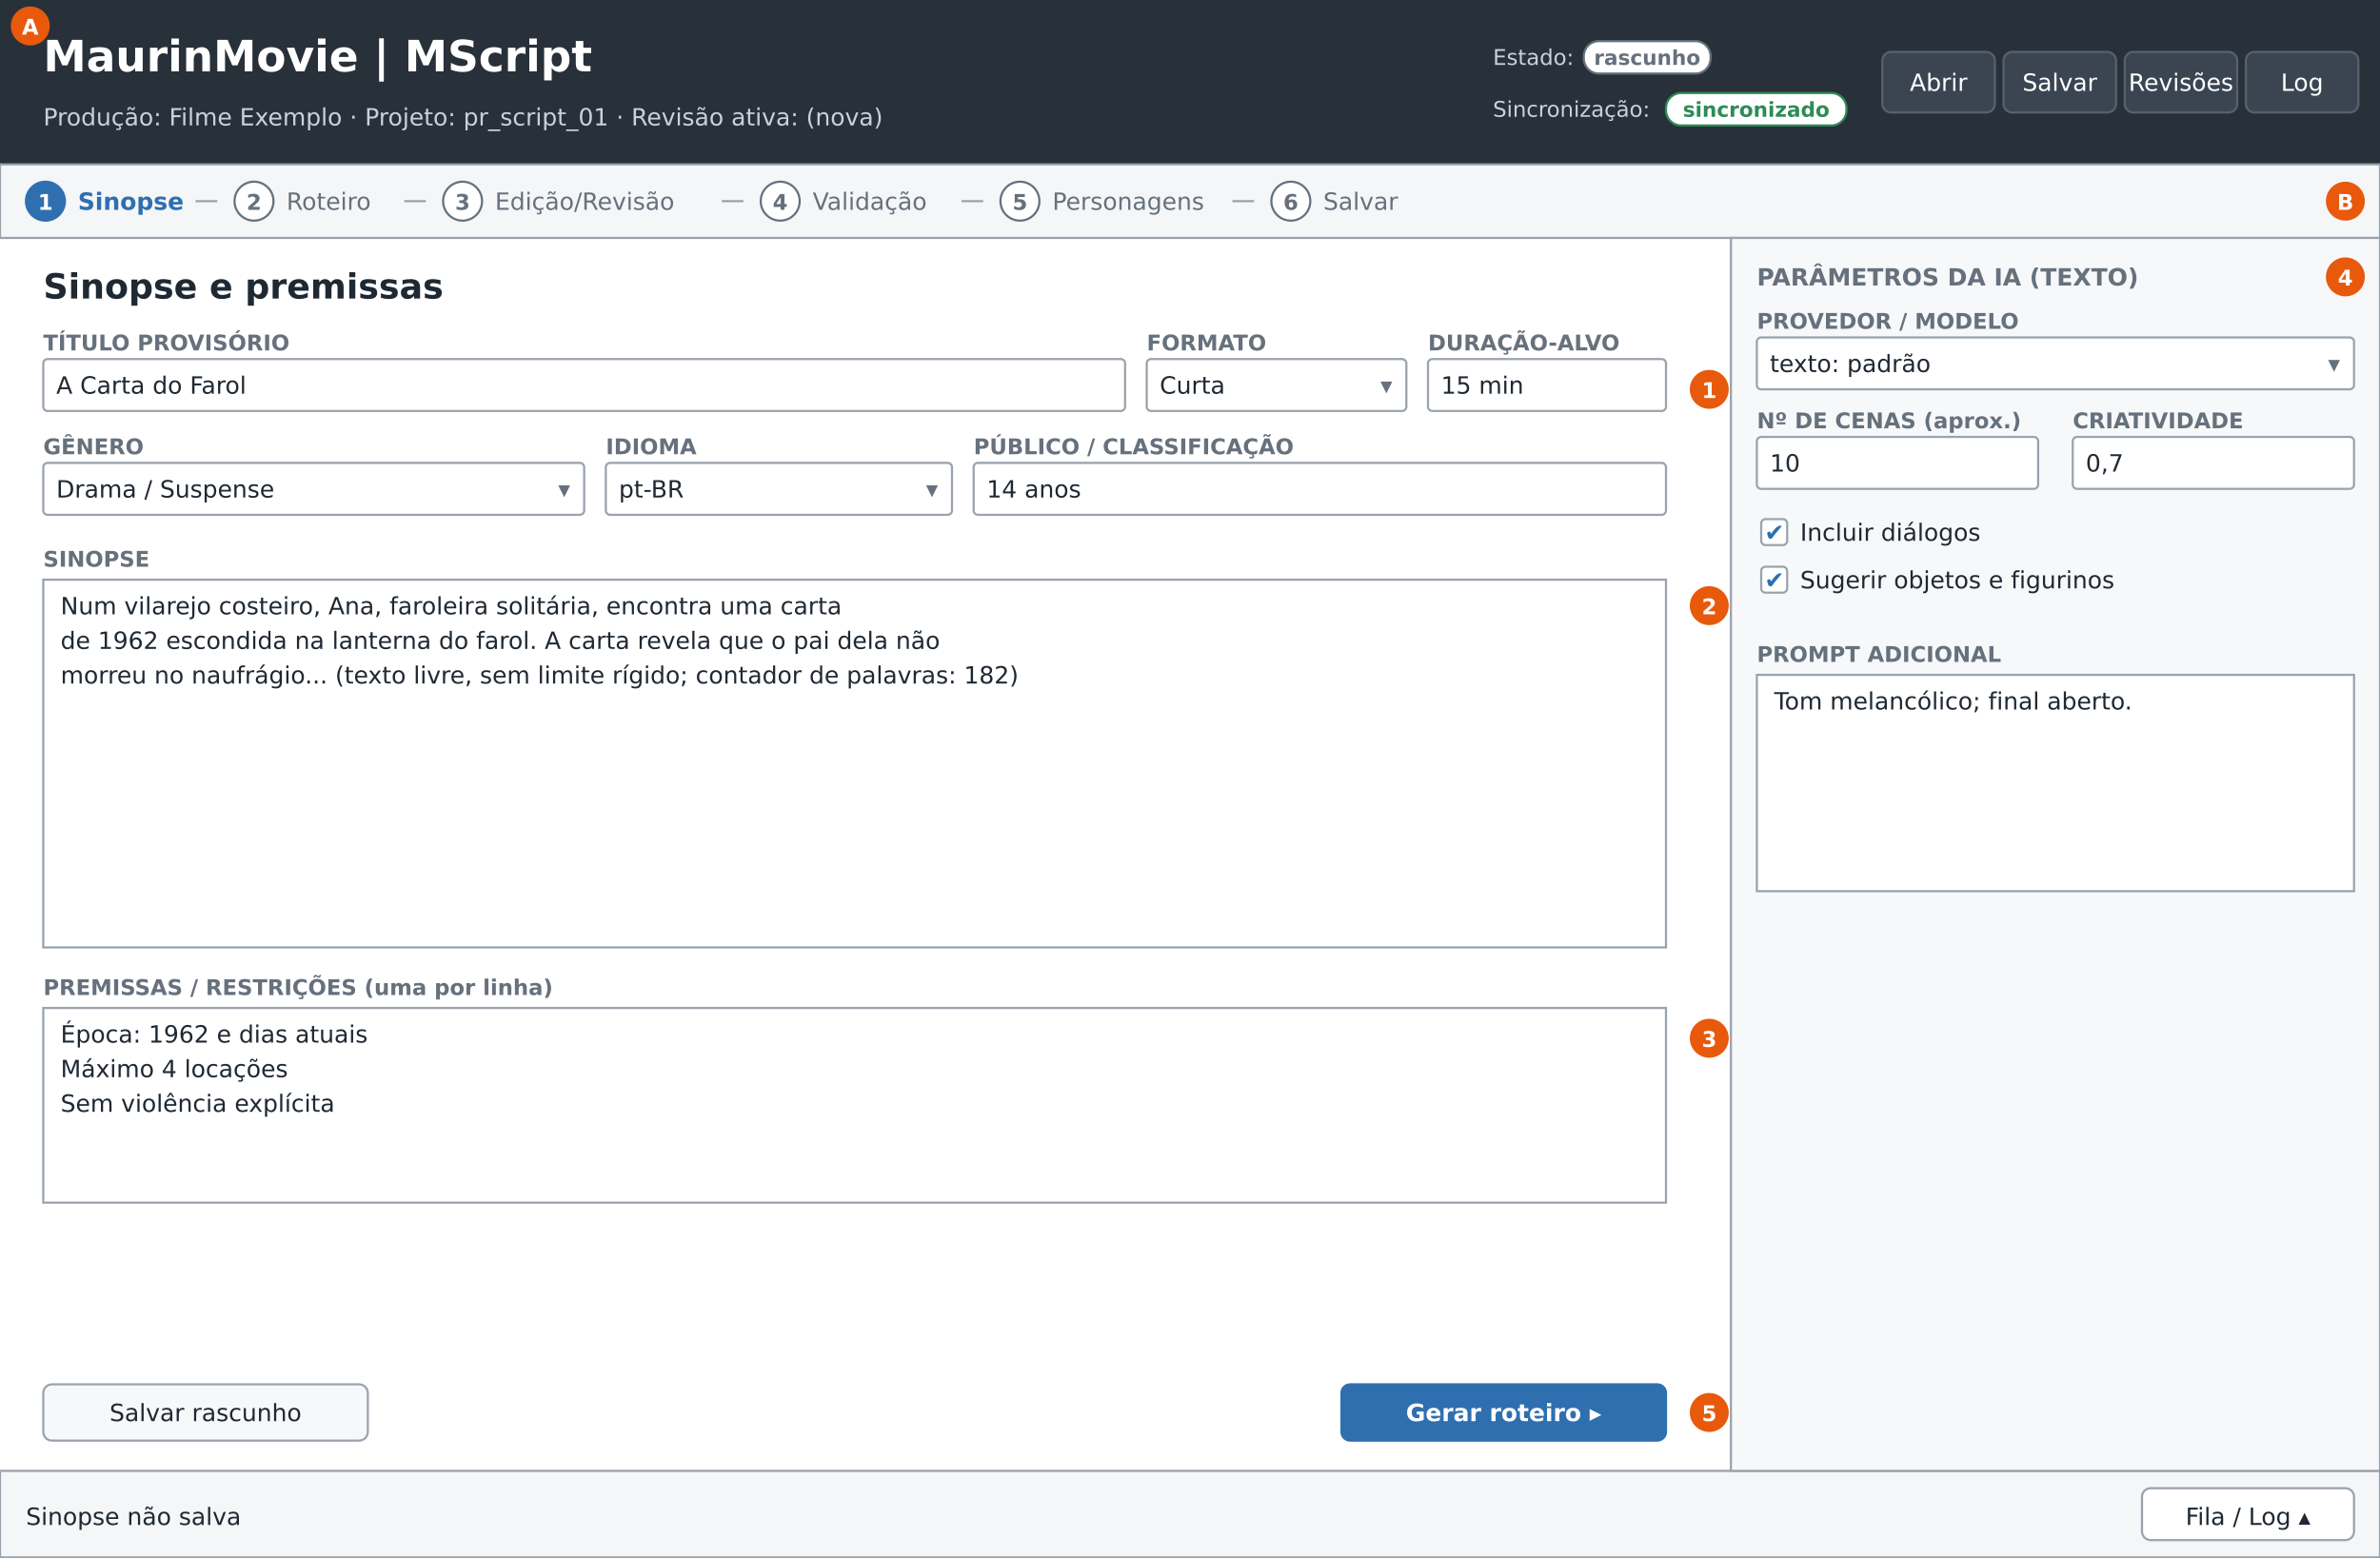
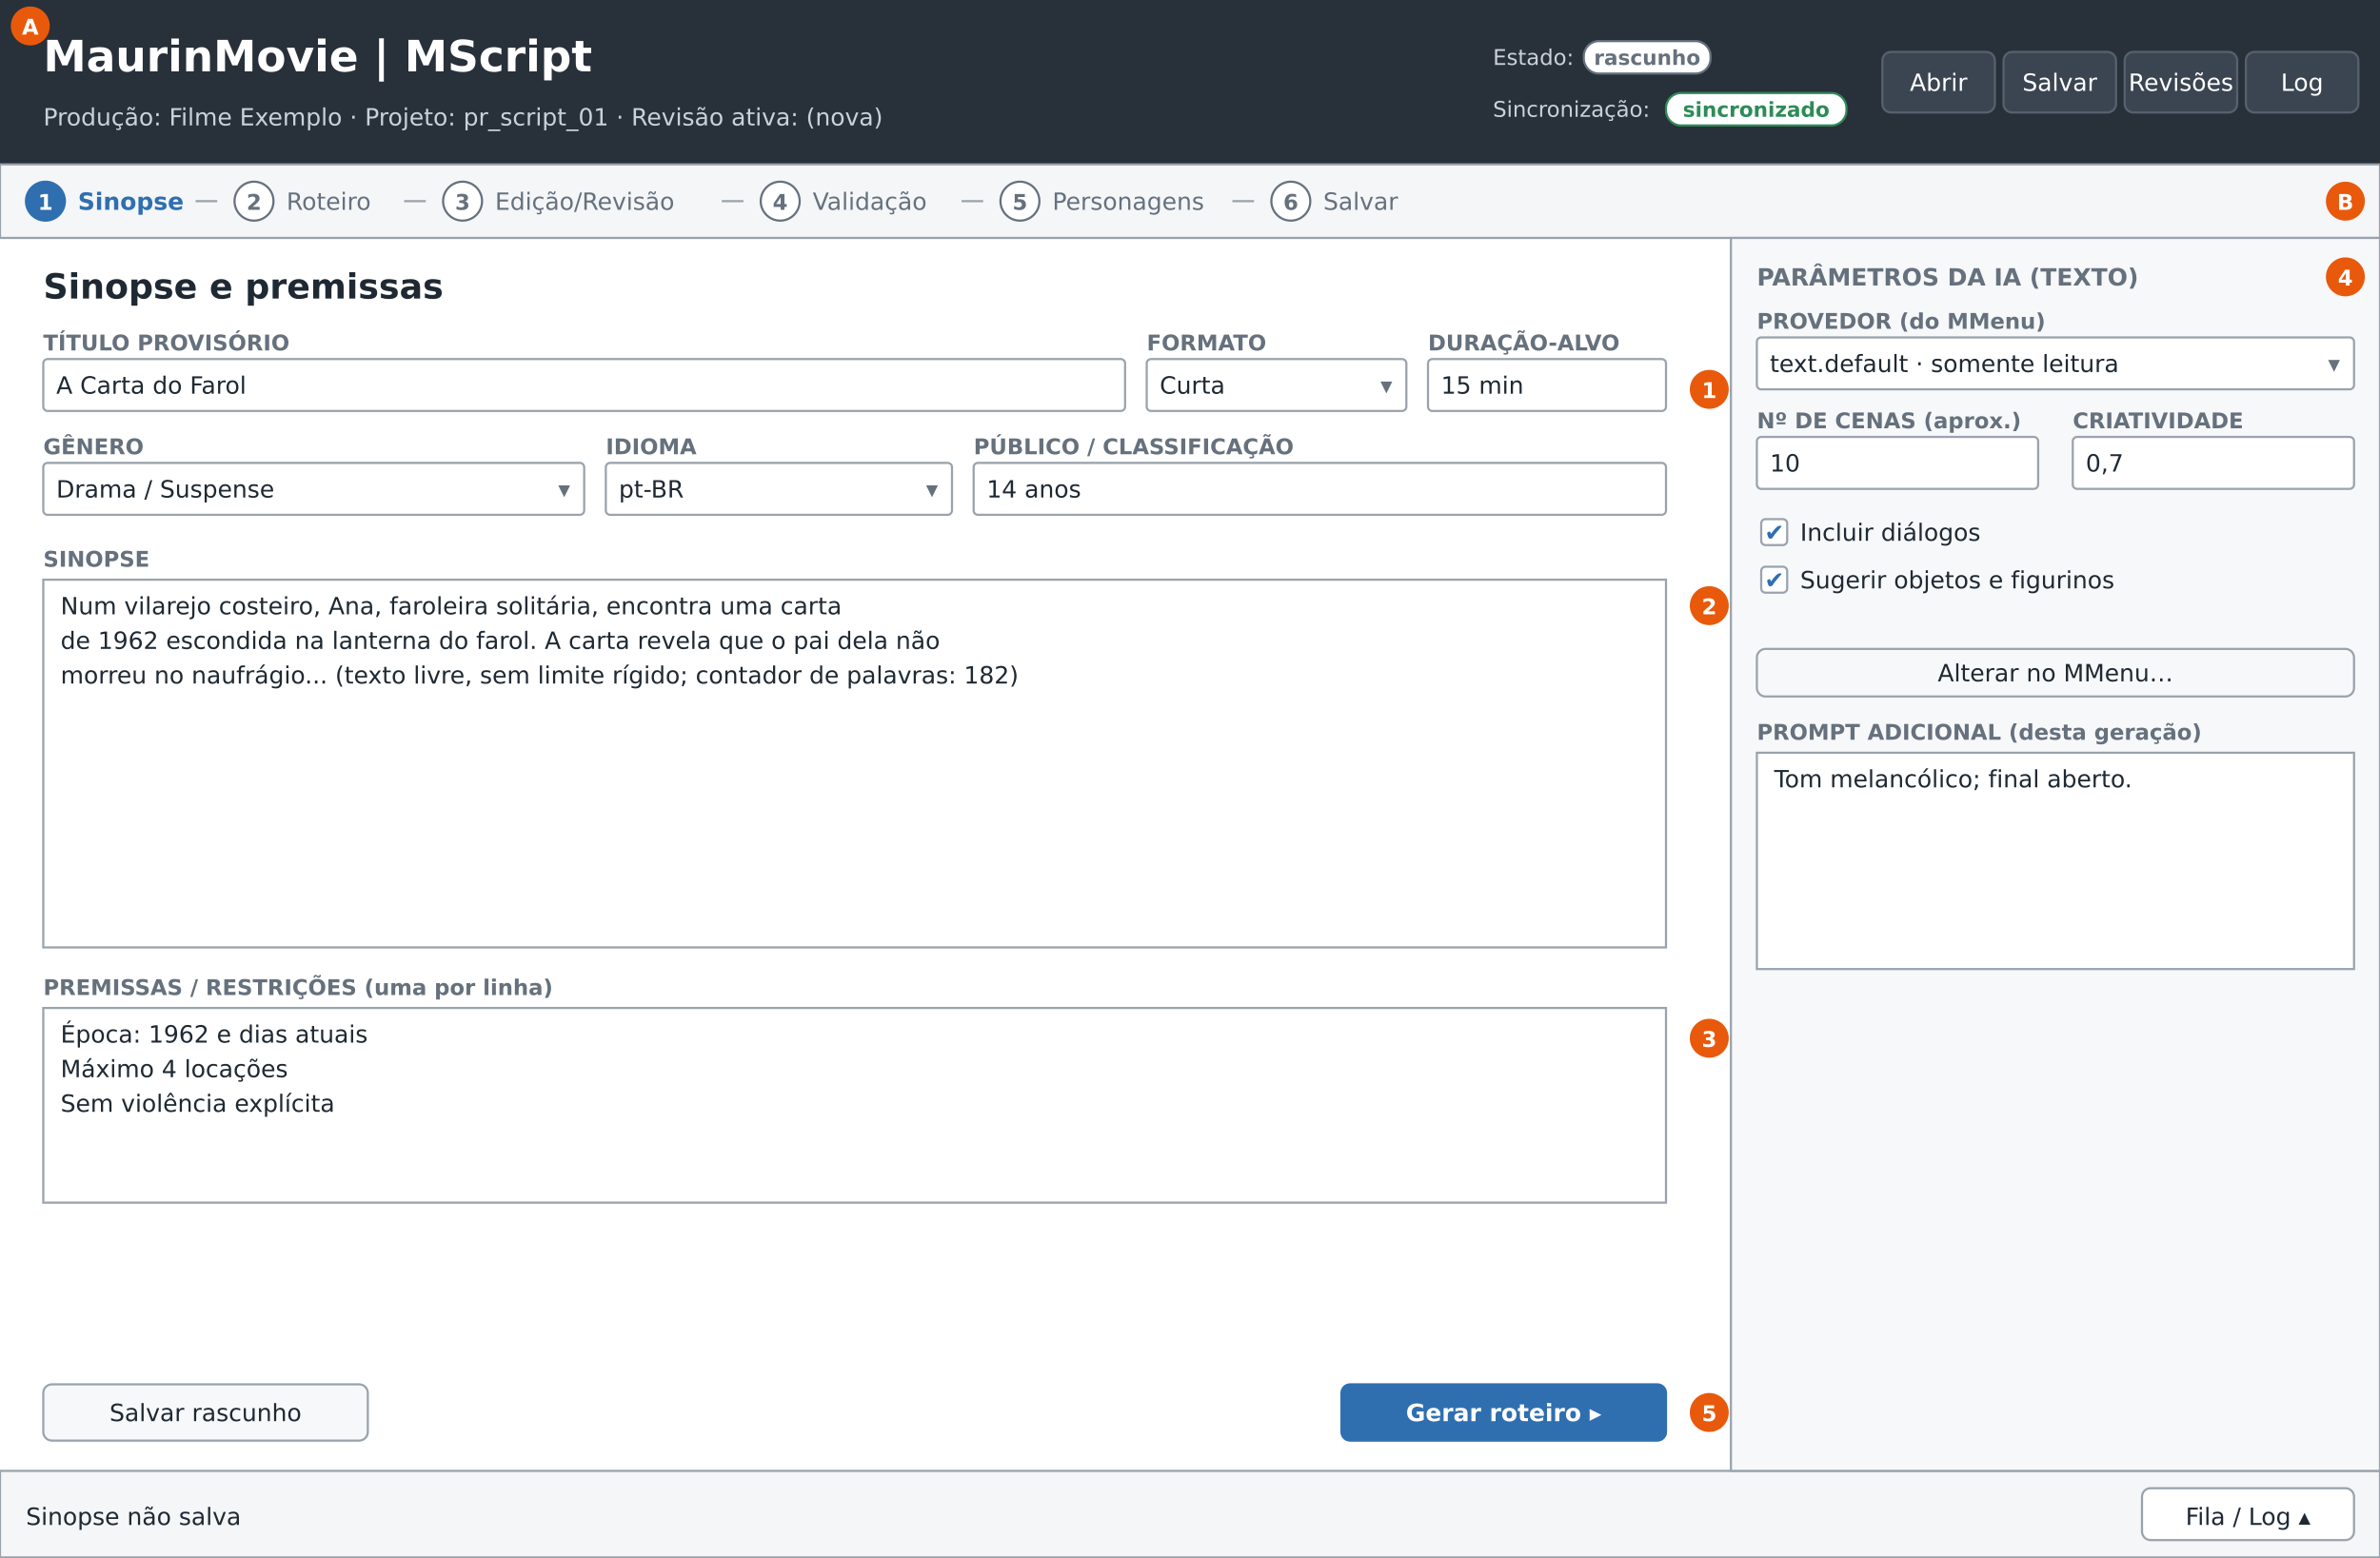
<svg xmlns="http://www.w3.org/2000/svg" width="1100" height="720" viewBox="0 0 1100 720" font-family="DejaVu Sans, Arial, sans-serif">
  <rect width="100%" height="100%" fill="#FFFFFF" />
  <rect x="0" y="0" width="1100" height="76" rx="0" fill="#28303A" stroke="none" stroke-width="1" />
  <text x="20" y="33" font-size="20" font-weight="bold" fill="#FFFFFF" text-anchor="start">MaurinMovie  |  MScript</text>
  <text x="20" y="58" font-size="11" font-weight="normal" fill="#C9D1DA" text-anchor="start">Produção: Filme Exemplo   ·   Projeto: pr_script_01   ·   Revisão ativa: (nova)</text>
  <text x="690" y="30" font-size="10" font-weight="normal" fill="#C9D1DA" text-anchor="start">Estado:</text>
  <rect x="732" y="19" width="58.6" height="15" rx="7" fill="#FFFFFF" stroke="#66717D" stroke-width="1" />
  <text x="761.3" y="30" font-size="9.5" font-weight="bold" fill="#66717D" text-anchor="middle">rascunho</text>
  <text x="690" y="54" font-size="10" font-weight="normal" fill="#C9D1DA" text-anchor="start">Sincronização:</text>
  <rect x="770" y="43" width="83.4" height="15" rx="7" fill="#FFFFFF" stroke="#2E8B57" stroke-width="1" />
  <text x="811.7" y="54" font-size="9.5" font-weight="bold" fill="#2E8B57" text-anchor="middle">sincronizado</text>
  <rect x="870" y="24" width="52" height="28" rx="4" fill="#3B4552" stroke="#56616E" stroke-width="1" />
  <text x="896" y="42" font-size="11" font-weight="normal" fill="#FFFFFF" text-anchor="middle">Abrir</text>
  <rect x="926" y="24" width="52" height="28" rx="4" fill="#3B4552" stroke="#56616E" stroke-width="1" />
  <text x="952" y="42" font-size="11" font-weight="normal" fill="#FFFFFF" text-anchor="middle">Salvar</text>
  <rect x="982" y="24" width="52" height="28" rx="4" fill="#3B4552" stroke="#56616E" stroke-width="1" />
  <text x="1008" y="42" font-size="11" font-weight="normal" fill="#FFFFFF" text-anchor="middle">Revisões</text>
  <rect x="1038" y="24" width="52" height="28" rx="4" fill="#3B4552" stroke="#56616E" stroke-width="1" />
  <text x="1064" y="42" font-size="11" font-weight="normal" fill="#FFFFFF" text-anchor="middle">Log</text>
  <circle cx="14" cy="12" r="9" fill="#E8590C" />
  <text x="14" y="16" font-size="10" font-weight="bold" fill="#FFFFFF" text-anchor="middle">A</text>
  <rect x="0" y="76" width="1100" height="34" rx="0" fill="#F4F6F8" stroke="#9AA3AD" stroke-width="1" />
  <circle cx="21" cy="93" r="9" fill="#2F6FB0" stroke="#2F6FB0" />
  <text x="21" y="97" font-size="10" font-weight="bold" fill="#FFFFFF" text-anchor="middle">1</text>
  <text x="36" y="97" font-size="11" font-weight="bold" fill="#2F6FB0" text-anchor="start">Sinopse</text>
  <line x1="90.4" y1="93" x2="100.4" y2="93" stroke="#9AA3AD" stroke-width="1" />
  <circle cx="117.4" cy="93" r="9" fill="#FFFFFF" stroke="#66717D" />
  <text x="117.4" y="97" font-size="10" font-weight="bold" fill="#66717D" text-anchor="middle">2</text>
  <text x="132.4" y="97" font-size="11" font-weight="normal" fill="#66717D" text-anchor="start">Roteiro</text>
  <line x1="186.8" y1="93" x2="196.8" y2="93" stroke="#9AA3AD" stroke-width="1" />
  <circle cx="213.8" cy="93" r="9" fill="#FFFFFF" stroke="#66717D" />
  <text x="213.8" y="97" font-size="10" font-weight="bold" fill="#66717D" text-anchor="middle">3</text>
  <text x="228.8" y="97" font-size="11" font-weight="normal" fill="#66717D" text-anchor="start">Edição/Revisão</text>
  <line x1="333.6" y1="93" x2="343.6" y2="93" stroke="#9AA3AD" stroke-width="1" />
  <circle cx="360.6" cy="93" r="9" fill="#FFFFFF" stroke="#66717D" />
  <text x="360.6" y="97" font-size="10" font-weight="bold" fill="#66717D" text-anchor="middle">4</text>
  <text x="375.6" y="97" font-size="11" font-weight="normal" fill="#66717D" text-anchor="start">Validação</text>
  <line x1="444.4" y1="93" x2="454.4" y2="93" stroke="#9AA3AD" stroke-width="1" />
  <circle cx="471.4" cy="93" r="9" fill="#FFFFFF" stroke="#66717D" />
  <text x="471.4" y="97" font-size="10" font-weight="bold" fill="#66717D" text-anchor="middle">5</text>
  <text x="486.4" y="97" font-size="11" font-weight="normal" fill="#66717D" text-anchor="start">Personagens</text>
  <line x1="569.6" y1="93" x2="579.6" y2="93" stroke="#9AA3AD" stroke-width="1" />
  <circle cx="596.6" cy="93" r="9" fill="#FFFFFF" stroke="#66717D" />
  <text x="596.6" y="97" font-size="10" font-weight="bold" fill="#66717D" text-anchor="middle">6</text>
  <text x="611.6" y="97" font-size="11" font-weight="normal" fill="#66717D" text-anchor="start">Salvar</text>
  <circle cx="1084" cy="93" r="9" fill="#E8590C" />
  <text x="1084" y="97" font-size="10" font-weight="bold" fill="#FFFFFF" text-anchor="middle">B</text>
  <rect x="0" y="680" width="1100" height="40" rx="0" fill="#F4F6F8" stroke="#9AA3AD" stroke-width="1" />
  <text x="12" y="705" font-size="11" font-weight="normal" fill="#1F2933" text-anchor="start">Sinopse não salva</text>
  <rect x="990" y="688" width="98" height="24" rx="4" fill="#FFFFFF" stroke="#9AA3AD" stroke-width="1" />
  <text x="1039" y="705" font-size="11" font-weight="normal" fill="#1F2933" text-anchor="middle">Fila / Log ▴</text>
  <circle cx="1084" cy="670" r="9" fill="#E8590C" />
  <text x="1084" y="674" font-size="10" font-weight="bold" fill="#FFFFFF" text-anchor="middle">C</text>
  <rect x="800" y="110" width="300" height="570" rx="0" fill="#F7F8FA" stroke="#9AA3AD" stroke-width="1" />
  <text x="20" y="138" font-size="16" font-weight="bold" fill="#1F2933" text-anchor="start">Sinopse e premissas</text>
  <text x="20" y="162" font-size="10" font-weight="bold" fill="#66717D" text-anchor="start">TÍTULO PROVISÓRIO</text>
  <rect x="20" y="166" width="500" height="24" rx="2" fill="#FFFFFF" stroke="#9AA3AD" stroke-width="1" />
  <text x="26" y="182.0" font-size="11" font-weight="normal" fill="#1F2933" text-anchor="start">A Carta do Farol</text>
  <text x="530" y="162" font-size="10" font-weight="bold" fill="#66717D" text-anchor="start">FORMATO</text>
  <rect x="530" y="166" width="120" height="24" rx="2" fill="#FFFFFF" stroke="#9AA3AD" stroke-width="1" />
  <text x="536" y="182.0" font-size="11" font-weight="normal" fill="#1F2933" text-anchor="start">Curta</text>
  <text x="638" y="182" font-size="11" font-weight="normal" fill="#66717D" text-anchor="start">▾</text>
  <text x="660" y="162" font-size="10" font-weight="bold" fill="#66717D" text-anchor="start">DURAÇÃO-ALVO</text>
  <rect x="660" y="166" width="110" height="24" rx="2" fill="#FFFFFF" stroke="#9AA3AD" stroke-width="1" />
  <text x="666" y="182.0" font-size="11" font-weight="normal" fill="#1F2933" text-anchor="start">15 min</text>
  <text x="20" y="210" font-size="10" font-weight="bold" fill="#66717D" text-anchor="start">GÊNERO</text>
  <rect x="20" y="214" width="250" height="24" rx="2" fill="#FFFFFF" stroke="#9AA3AD" stroke-width="1" />
  <text x="26" y="230.0" font-size="11" font-weight="normal" fill="#1F2933" text-anchor="start">Drama / Suspense</text>
  <text x="258" y="230" font-size="11" font-weight="normal" fill="#66717D" text-anchor="start">▾</text>
  <text x="280" y="210" font-size="10" font-weight="bold" fill="#66717D" text-anchor="start">IDIOMA</text>
  <rect x="280" y="214" width="160" height="24" rx="2" fill="#FFFFFF" stroke="#9AA3AD" stroke-width="1" />
  <text x="286" y="230.0" font-size="11" font-weight="normal" fill="#1F2933" text-anchor="start">pt-BR</text>
  <text x="428" y="230" font-size="11" font-weight="normal" fill="#66717D" text-anchor="start">▾</text>
  <text x="450" y="210" font-size="10" font-weight="bold" fill="#66717D" text-anchor="start">PÚBLICO / CLASSIFICAÇÃO</text>
  <rect x="450" y="214" width="320" height="24" rx="2" fill="#FFFFFF" stroke="#9AA3AD" stroke-width="1" />
  <text x="456" y="230.0" font-size="11" font-weight="normal" fill="#1F2933" text-anchor="start">14 anos</text>
  <circle cx="790" cy="180" r="9" fill="#E8590C" />
  <text x="790" y="184" font-size="10" font-weight="bold" fill="#FFFFFF" text-anchor="middle">1</text>
  <text x="20" y="262" font-size="10" font-weight="bold" fill="#66717D" text-anchor="start">SINOPSE</text>
  <rect x="20" y="268" width="750" height="170" rx="0" fill="#FFFFFF" stroke="#9AA3AD" stroke-width="1" />
  <text x="28" y="284" font-size="11" font-weight="normal" fill="#1F2933">Num vilarejo costeiro, Ana, faroleira solitária, encontra uma carta</text>
  <text x="28" y="300" font-size="11" font-weight="normal" fill="#1F2933">de 1962 escondida na lanterna do farol. A carta revela que o pai dela não</text>
  <text x="28" y="316" font-size="11" font-weight="normal" fill="#1F2933">morreu no naufrágio... (texto livre, sem limite rígido; contador de palavras: 182)</text>
  <circle cx="790" cy="280" r="9" fill="#E8590C" />
  <text x="790" y="284" font-size="10" font-weight="bold" fill="#FFFFFF" text-anchor="middle">2</text>
  <text x="20" y="460" font-size="10" font-weight="bold" fill="#66717D" text-anchor="start">PREMISSAS / RESTRIÇÕES (uma por linha)</text>
  <rect x="20" y="466" width="750" height="90" rx="0" fill="#FFFFFF" stroke="#9AA3AD" stroke-width="1" />
  <text x="28" y="482" font-size="11" font-weight="normal" fill="#1F2933">Época: 1962 e dias atuais</text>
  <text x="28" y="498" font-size="11" font-weight="normal" fill="#1F2933">Máximo 4 locações</text>
  <text x="28" y="514" font-size="11" font-weight="normal" fill="#1F2933">Sem violência explícita</text>
  <circle cx="790" cy="480" r="9" fill="#E8590C" />
  <text x="790" y="484" font-size="10" font-weight="bold" fill="#FFFFFF" text-anchor="middle">3</text>
  <text x="812" y="132" font-size="11" font-weight="bold" fill="#66717D" text-anchor="start">PARÂMETROS DA IA (TEXTO)</text>
-   <text x="812" y="152" font-size="10" font-weight="bold" fill="#66717D" text-anchor="start">PROVEDOR / MODELO</text>
+   <text x="812" y="152" font-size="10" font-weight="bold" fill="#66717D" text-anchor="start">PROVEDOR (do MMenu)</text>
  <rect x="812" y="156" width="276" height="24" rx="2" fill="#FFFFFF" stroke="#9AA3AD" stroke-width="1" />
-   <text x="818" y="172.0" font-size="11" font-weight="normal" fill="#1F2933" text-anchor="start">texto: padrão</text>
+   <text x="818" y="172.0" font-size="11" font-weight="normal" fill="#1F2933" text-anchor="start">text.default · somente leitura</text>
  <text x="1076" y="172" font-size="11" font-weight="normal" fill="#66717D" text-anchor="start">▾</text>
  <text x="812" y="198" font-size="10" font-weight="bold" fill="#66717D" text-anchor="start">Nº DE CENAS (aprox.)</text>
  <rect x="812" y="202" width="130" height="24" rx="2" fill="#FFFFFF" stroke="#9AA3AD" stroke-width="1" />
  <text x="818" y="218.0" font-size="11" font-weight="normal" fill="#1F2933" text-anchor="start">10</text>
  <text x="958" y="198" font-size="10" font-weight="bold" fill="#66717D" text-anchor="start">CRIATIVIDADE</text>
  <rect x="958" y="202" width="130" height="24" rx="2" fill="#FFFFFF" stroke="#9AA3AD" stroke-width="1" />
  <text x="964" y="218.0" font-size="11" font-weight="normal" fill="#1F2933" text-anchor="start">0,7</text>
  <rect x="814" y="240" width="12" height="12" rx="2" fill="#FFFFFF" stroke="#9AA3AD" stroke-width="1" />
  <text x="815.5" y="250" font-size="11" font-weight="bold" fill="#2F6FB0" text-anchor="start">✔</text>
  <text x="832" y="250" font-size="11" font-weight="normal" fill="#1F2933" text-anchor="start">Incluir diálogos</text>
  <rect x="814" y="262" width="12" height="12" rx="2" fill="#FFFFFF" stroke="#9AA3AD" stroke-width="1" />
  <text x="815.5" y="272" font-size="11" font-weight="bold" fill="#2F6FB0" text-anchor="start">✔</text>
  <text x="832" y="272" font-size="11" font-weight="normal" fill="#1F2933" text-anchor="start">Sugerir objetos e figurinos</text>
-   <text x="812" y="306" font-size="10" font-weight="bold" fill="#66717D" text-anchor="start">PROMPT ADICIONAL</text>
-   <rect x="812" y="312" width="276" height="100" rx="0" fill="#FFFFFF" stroke="#9AA3AD" stroke-width="1" />
-   <text x="820" y="328" font-size="11" font-weight="normal" fill="#1F2933">Tom melancólico; final aberto.</text>
+   <rect x="812" y="300" width="276" height="22" rx="4" fill="#F7F8FA" stroke="#9AA3AD" stroke-width="1" />
+   <text x="950.0" y="315.0" font-size="11" font-weight="normal" fill="#1F2933" text-anchor="middle">Alterar no MMenu…</text>
+   <text x="812" y="342" font-size="10" font-weight="bold" fill="#66717D" text-anchor="start">PROMPT ADICIONAL (desta geração)</text>
+   <rect x="812" y="348" width="276" height="100" rx="0" fill="#FFFFFF" stroke="#9AA3AD" stroke-width="1" />
+   <text x="820" y="364" font-size="11" font-weight="normal" fill="#1F2933">Tom melancólico; final aberto.</text>
  <circle cx="1084" cy="128" r="9" fill="#E8590C" />
  <text x="1084" y="132" font-size="10" font-weight="bold" fill="#FFFFFF" text-anchor="middle">4</text>
  <rect x="20" y="640" width="150" height="26" rx="4" fill="#F7F8FA" stroke="#9AA3AD" stroke-width="1" />
  <text x="95.0" y="657.0" font-size="11" font-weight="normal" fill="#1F2933" text-anchor="middle">Salvar rascunho</text>
  <rect x="620" y="640" width="150" height="26" rx="4" fill="#2F6FB0" stroke="#2F6FB0" stroke-width="1" />
  <text x="695.0" y="657.0" font-size="11" font-weight="bold" fill="#FFFFFF" text-anchor="middle">Gerar roteiro ▸</text>
  <circle cx="790" cy="653" r="9" fill="#E8590C" />
  <text x="790" y="657" font-size="10" font-weight="bold" fill="#FFFFFF" text-anchor="middle">5</text>
</svg>
